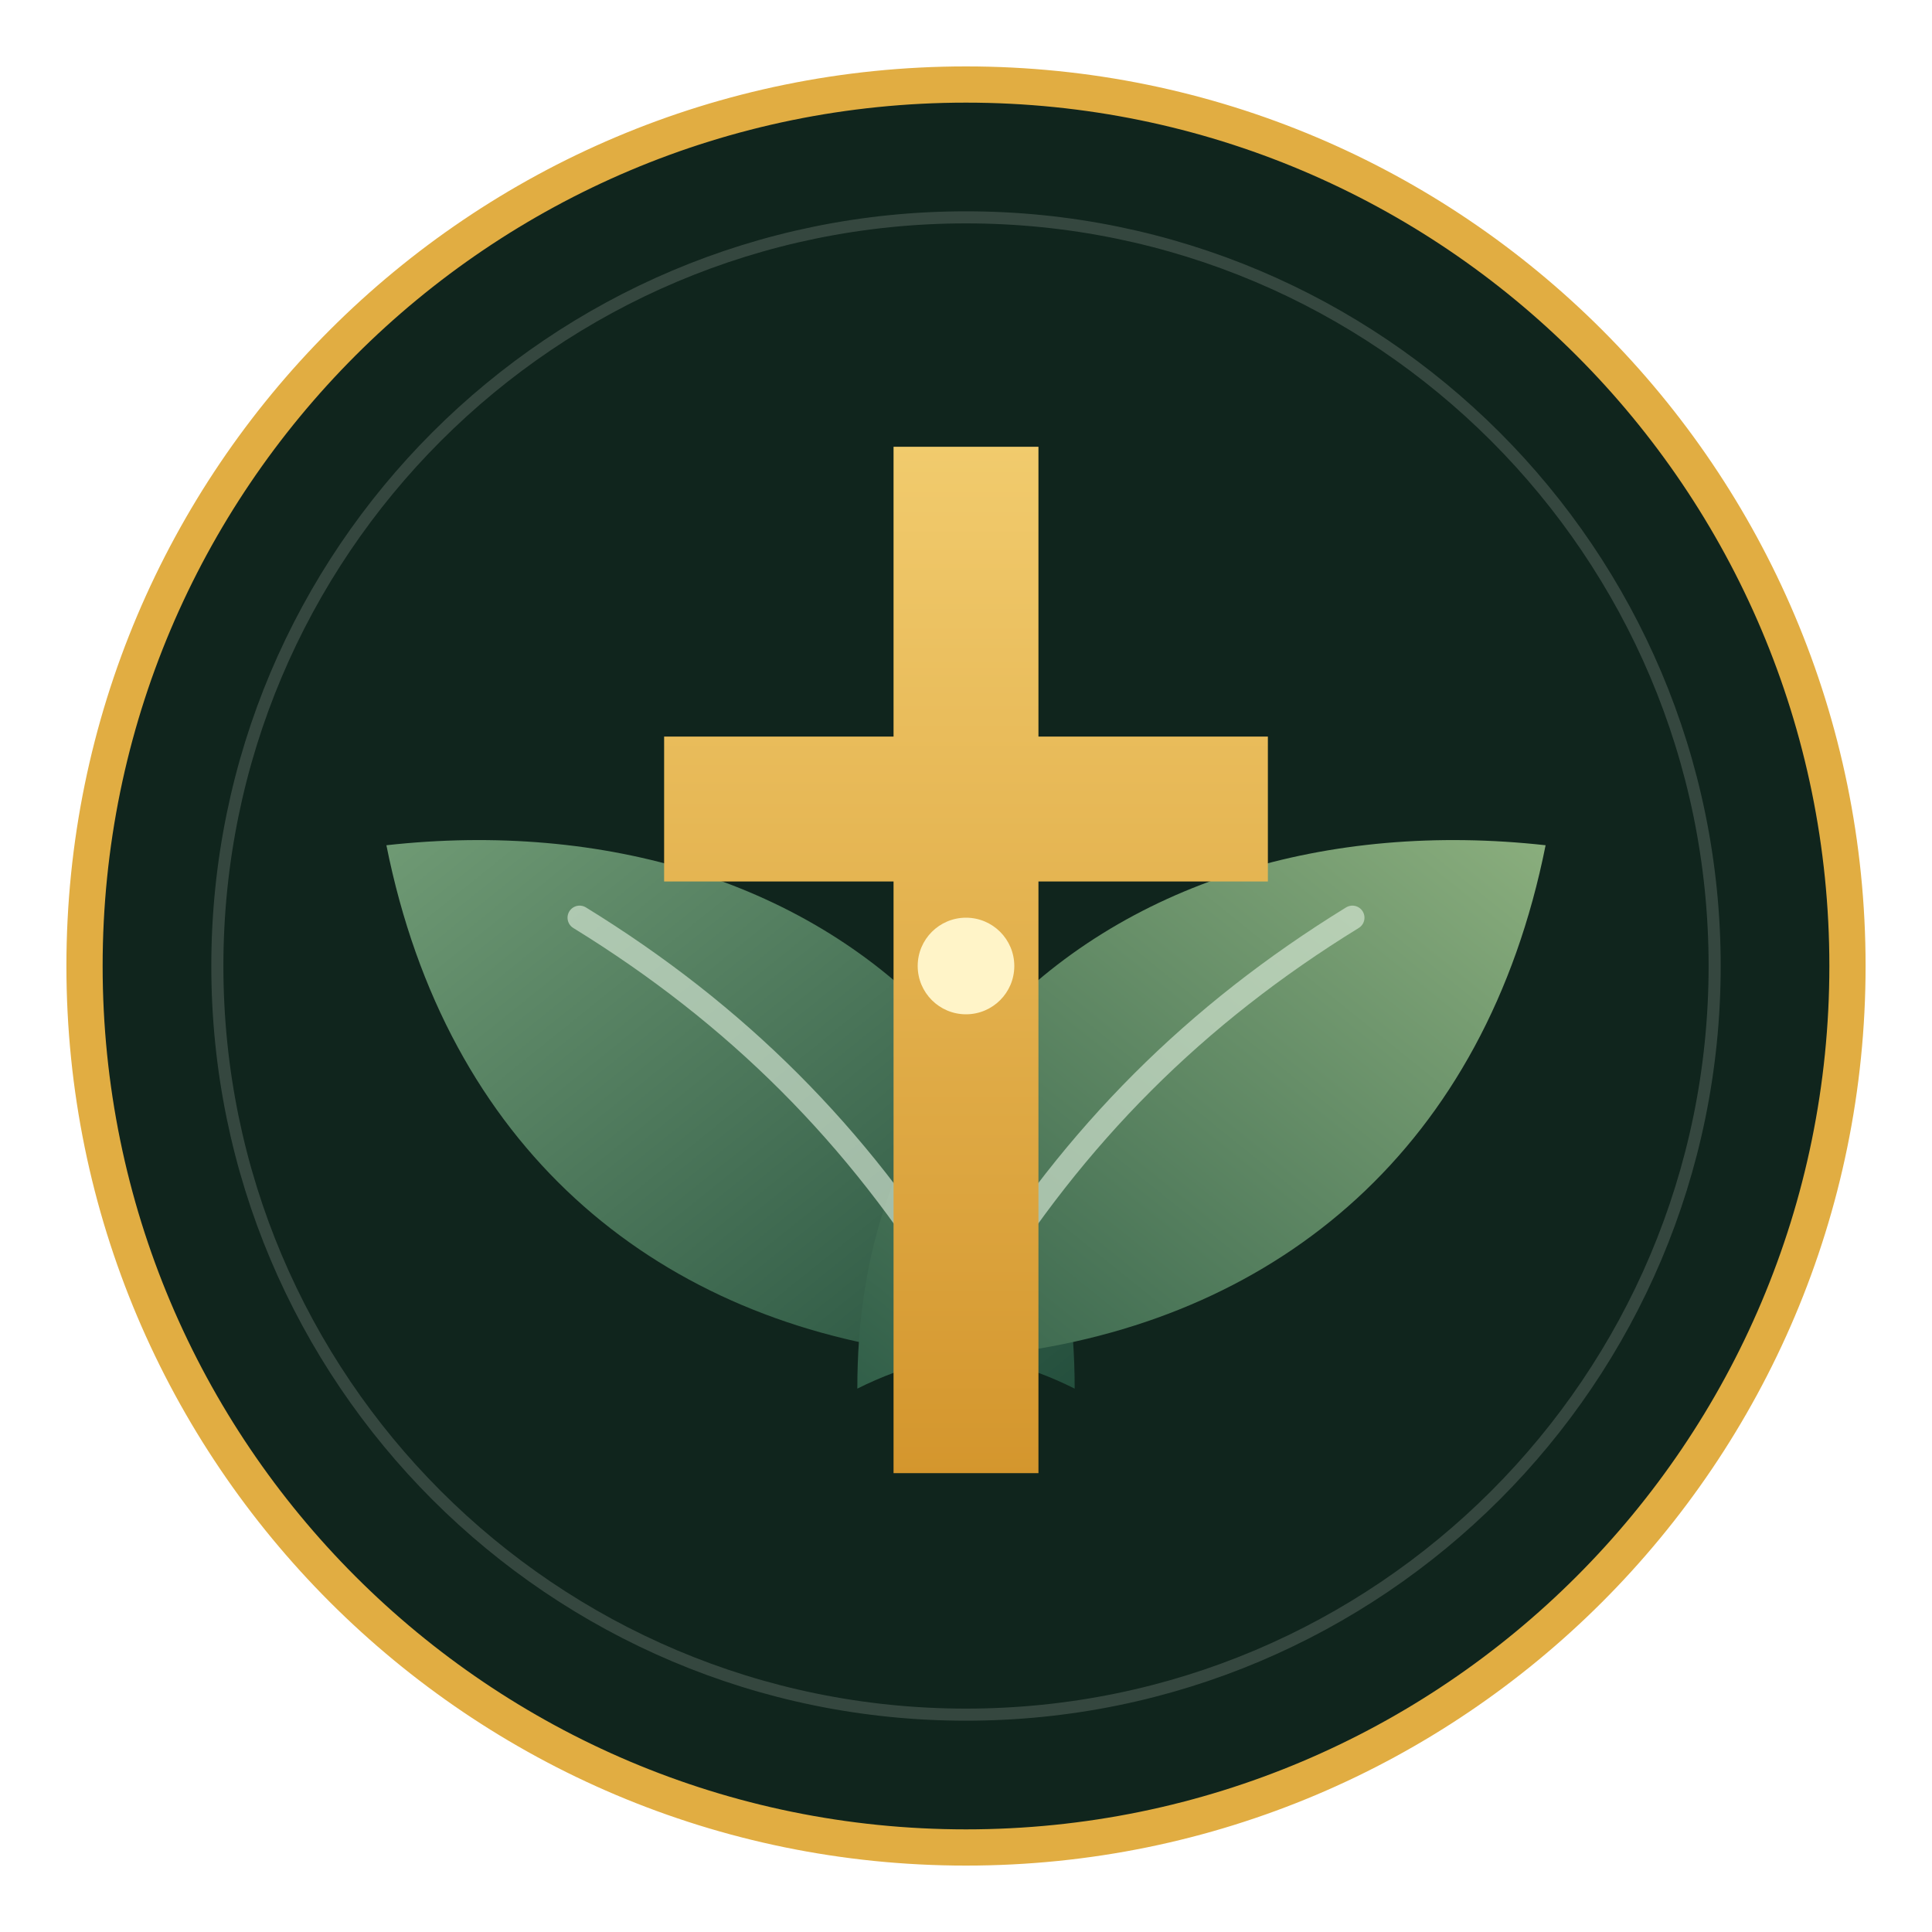
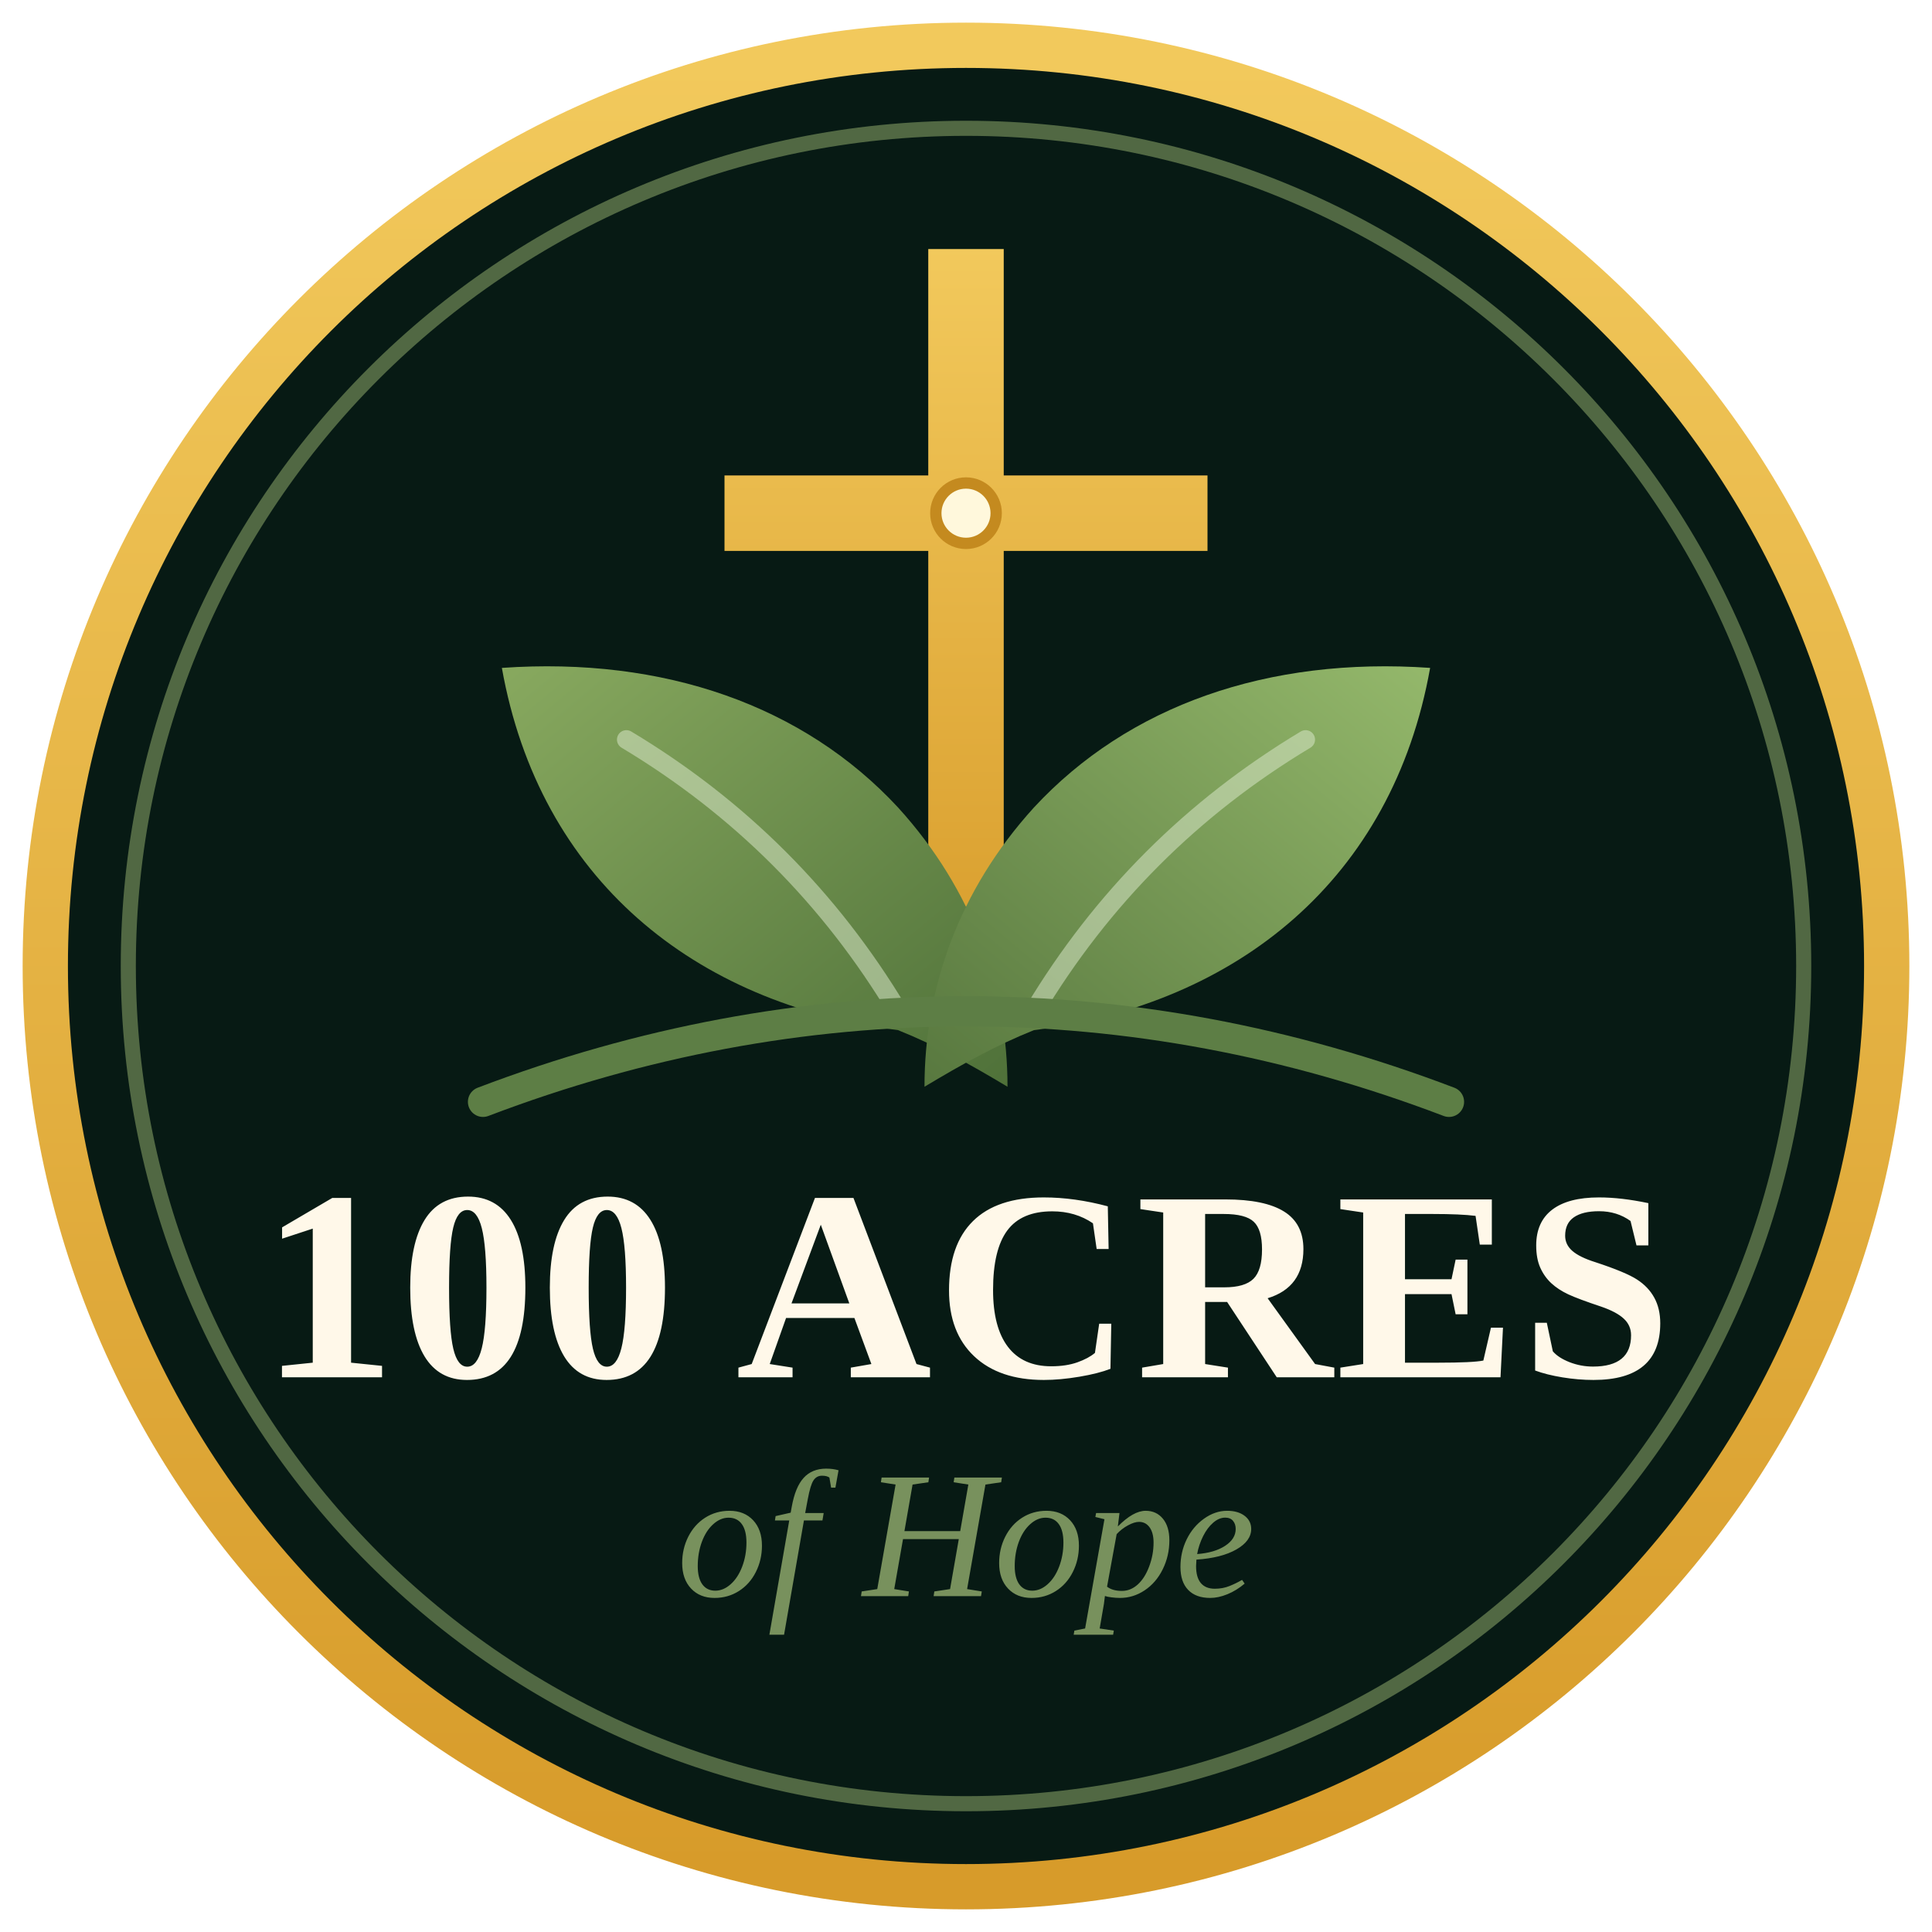
- <svg xmlns="http://www.w3.org/2000/svg" viewBox="0 0 160 160" role="img" aria-labelledby="title desc">
+ <svg xmlns="http://www.w3.org/2000/svg" viewBox="0 0 512 512" role="img" aria-labelledby="title desc">
  <defs>
-     <linearGradient id="leafA" x1="0" y1="0" x2="1" y2="1">
-       <stop stop-color="#6f9a74" />
-       <stop offset="1" stop-color="#244f3d" />
+     <linearGradient id="gold" x1="0" y1="0" x2="0" y2="1">
+       <stop offset="0" stop-color="#f2c95c" />
+       <stop offset="1" stop-color="#d79b2a" />
    </linearGradient>
-     <linearGradient id="leafB" x1="1" y1="0" x2="0" y2="1">
-       <stop stop-color="#8aae7d" />
-       <stop offset="1" stop-color="#315f49" />
+     <linearGradient id="leafL" x1="0" y1="0" x2="1" y2="1">
+       <stop offset="0" stop-color="#88a95f" />
+       <stop offset="1" stop-color="#4f7139" />
    </linearGradient>
-     <linearGradient id="gold" x1="0" y1="0" x2="0" y2="1">
-       <stop stop-color="#f1cb6d" />
-       <stop offset="1" stop-color="#d4962d" />
+     <linearGradient id="leafR" x1="1" y1="0" x2="0" y2="1">
+       <stop offset="0" stop-color="#94b86b" />
+       <stop offset="1" stop-color="#58783f" />
    </linearGradient>
  </defs>
-   <circle cx="80" cy="80" r="73" fill="#10251d" stroke="#e1ad42" stroke-width="3" />
-   <circle cx="80" cy="80" r="62" fill="none" stroke="#fffdf8" stroke-opacity=".16" />
-   <path d="M76 112C54 109 37 95 32 70c18-2 35 3 46 15 8 9 11 19 11 30-4-2-8-3-13-3Z" fill="url(#leafA)" />
-   <path d="M84 112c22-3 39-17 44-42-18-2-35 3-46 15-8 9-11 19-11 30 4-2 8-3 13-3Z" fill="url(#leafB)" />
-   <path d="M48 76c13 8 23 18 31 31M112 76c-13 8-23 18-31 31" fill="none" stroke="#d9ead8" stroke-opacity=".65" stroke-width="2" stroke-linecap="round" />
-   <path d="M74 37h12v24h19v12H86v49H74V73H55V61h19V37Z" fill="url(#gold)" />
-   <circle cx="80" cy="80" r="4" fill="#fff4c8" />
+   <circle cx="256" cy="256" r="244" fill="#071a14" stroke="url(#gold)" stroke-width="12" />
+   <circle cx="256" cy="256" r="222" fill="none" stroke="#6e8755" stroke-width="4" opacity=".72" />
+   <path d="M246 66h20v60h54v20h-54v122h-20V146h-54v-20h54V66Z" fill="url(#gold)" />
+   <circle cx="256" cy="136" r="8" fill="#fff8dc" stroke="#c48a1f" stroke-width="3" />
+   <path d="M238 273c-54-7-95-40-105-96 43-3 80 10 105 37 20 22 29 48 29 74-10-6-19-11-29-15Z" fill="url(#leafL)" />
+   <path d="M274 273c54-7 95-40 105-96-43-3-80 10-105 37-20 22-29 48-29 74 10-6 19-11 29-15Z" fill="url(#leafR)" />
+   <path d="M166 196c30 18 54 42 72 72M346 196c-30 18-54 42-72 72" fill="none" stroke="#d6e5c7" stroke-opacity=".55" stroke-width="5" stroke-linecap="round" />
+   <path d="M128 292c42-16 85-24 128-24s86 8 128 24" fill="none" stroke="#5d7e45" stroke-width="8" stroke-linecap="round" />
+   <text x="256" y="365" text-anchor="middle" fill="#fff8e9" font-family="Georgia, 'Times New Roman', serif" font-size="72" font-weight="700" letter-spacing="1">100 ACRES</text>
+   <path d="M107 401h58M347 401h58" stroke="url(#gold)" stroke-width="5" stroke-linecap="round" />
+   <text x="256" y="423" text-anchor="middle" fill="#78915d" font-family="Georgia, 'Times New Roman', serif" font-size="48" font-style="italic">of Hope</text>
</svg>
